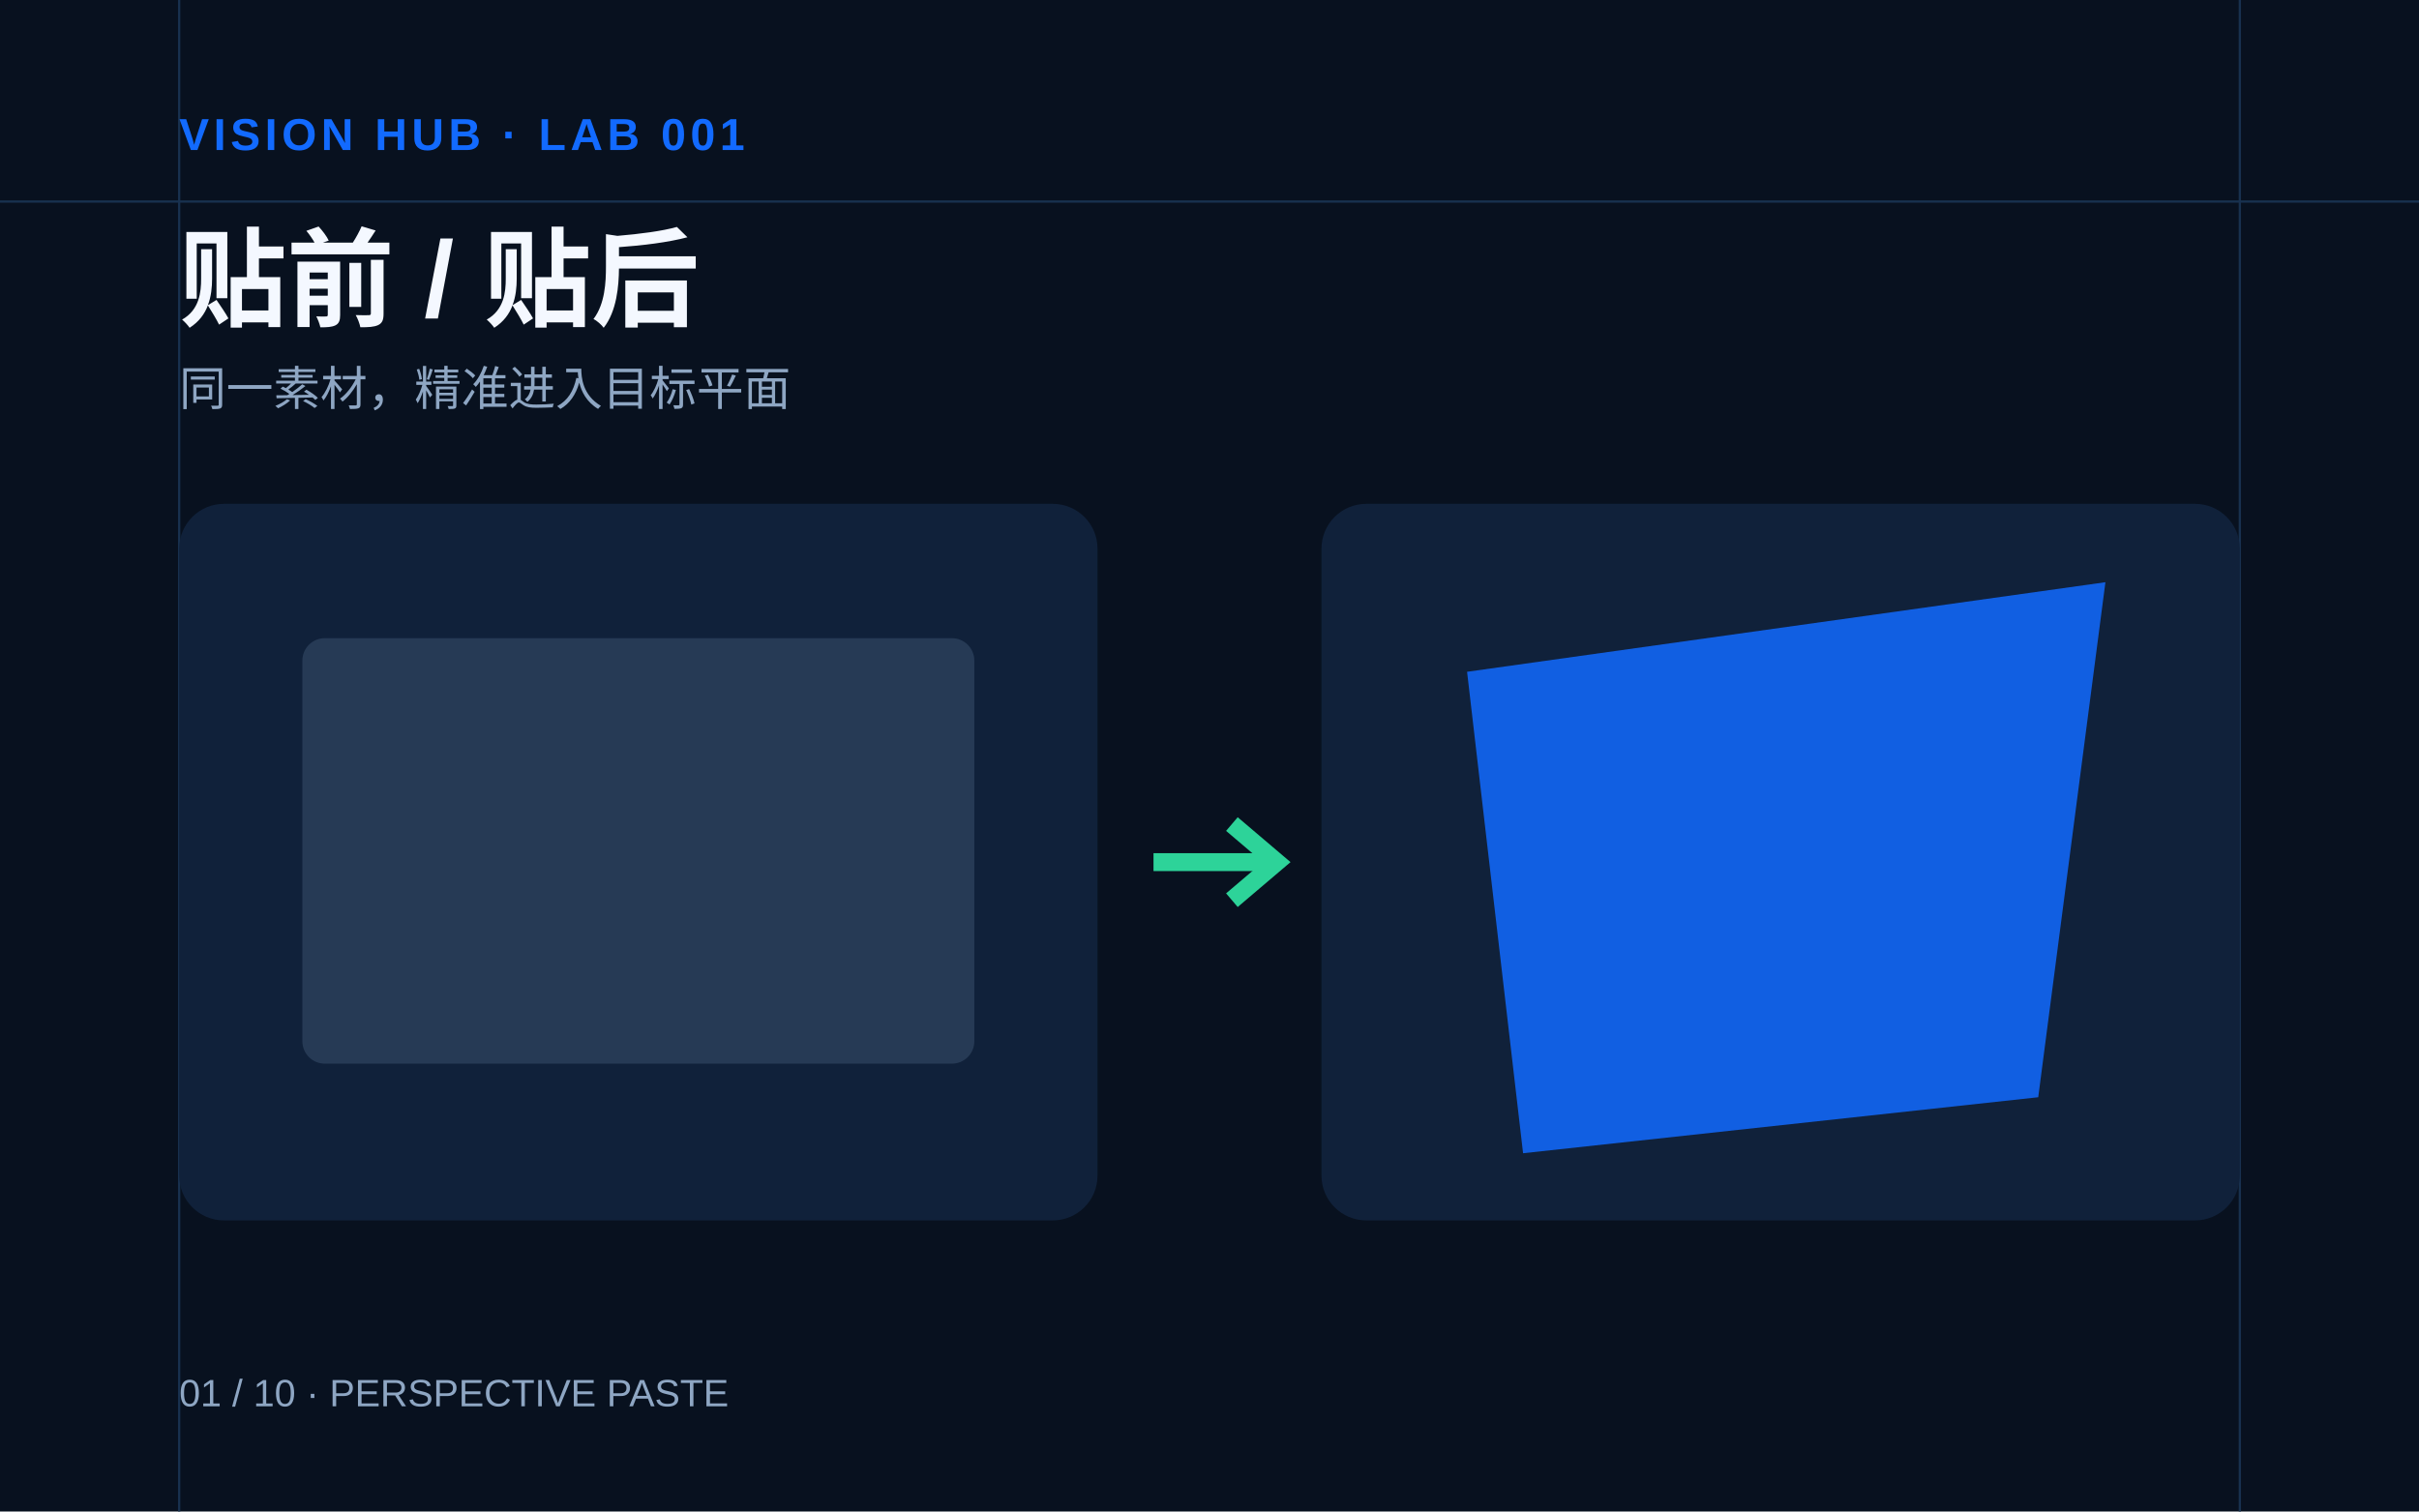
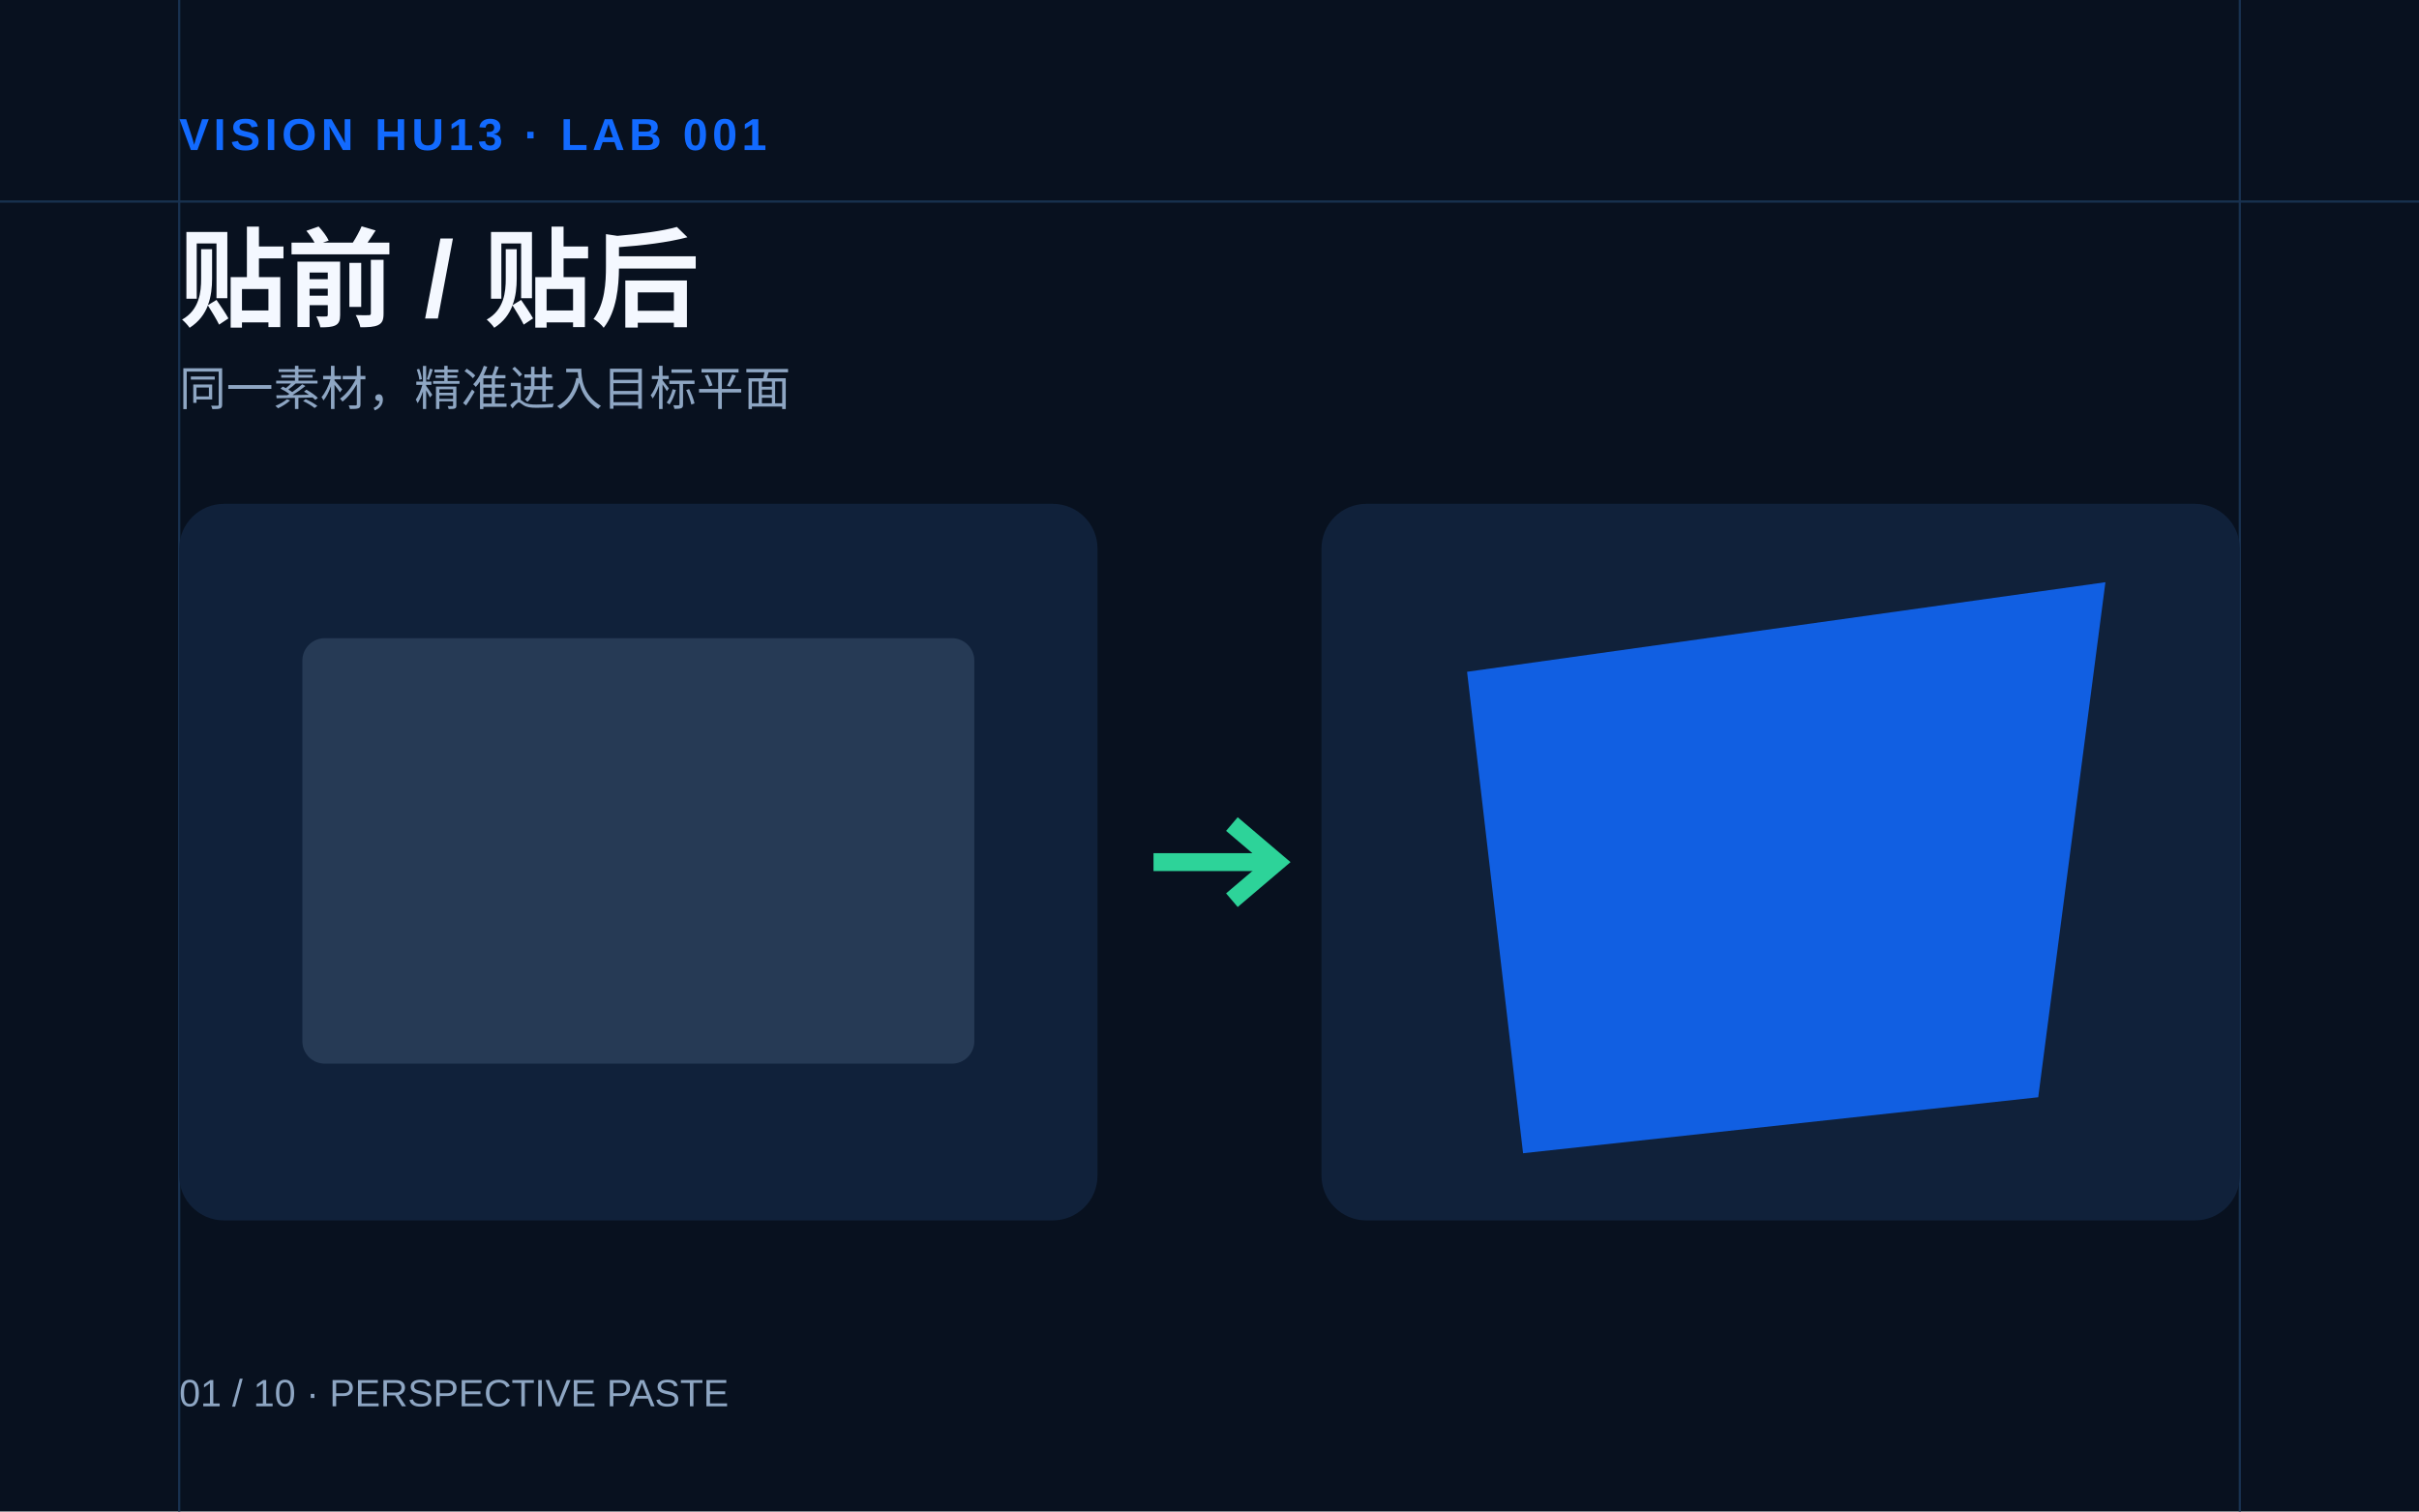
<svg xmlns="http://www.w3.org/2000/svg" width="1080" height="675" viewBox="0 0 1080 675">
  <rect width="1080" height="675" fill="#08111f" />
  <path d="M0 90H1080M80 0V675M1000 0V675" stroke="#18314f" stroke-width="1" />
-   <text x="80" y="67" fill="#126aff" font-family="Arial, Microsoft YaHei, sans-serif" font-size="20" font-weight="700" letter-spacing="2">VISION HUB · LAB 001</text>
+   <text x="80" y="67" fill="#126aff" font-family="Arial, Microsoft YaHei, sans-serif" font-size="20" font-weight="700" letter-spacing="2">VISION HU13 · LAB 001</text>
  <text x="80" y="142" fill="#f4f8ff" font-family="Arial, Microsoft YaHei, sans-serif" font-size="48" font-weight="700">贴前 / 贴后</text>
  <text x="80" y="181" fill="#8ea6c3" font-family="Arial, Microsoft YaHei, sans-serif" font-size="21">同一素材，精准进入目标平面</text>
  <g id="before">
    <rect x="80" y="225" width="410" height="320" rx="20" fill="#10213a" />
    <rect x="590" y="225" width="410" height="320" rx="20" fill="#10213a" />
    <rect x="135" y="285" width="300" height="190" rx="10" fill="#263a55" />
    <path d="M655 300L940 260 910 490 680 515Z" fill="#126aff" opacity=".85" />
    <path d="M515 385H565" stroke="#2dd399" stroke-width="8" />
    <path d="M550 368L570 385 550 402" fill="none" stroke="#2dd399" stroke-width="8" />
  </g>
  <text x="80" y="628" fill="#8ea6c3" font-family="Arial, Microsoft YaHei, sans-serif" font-size="17">01 / 10 · PERSPECTIVE PASTE</text>
</svg>
